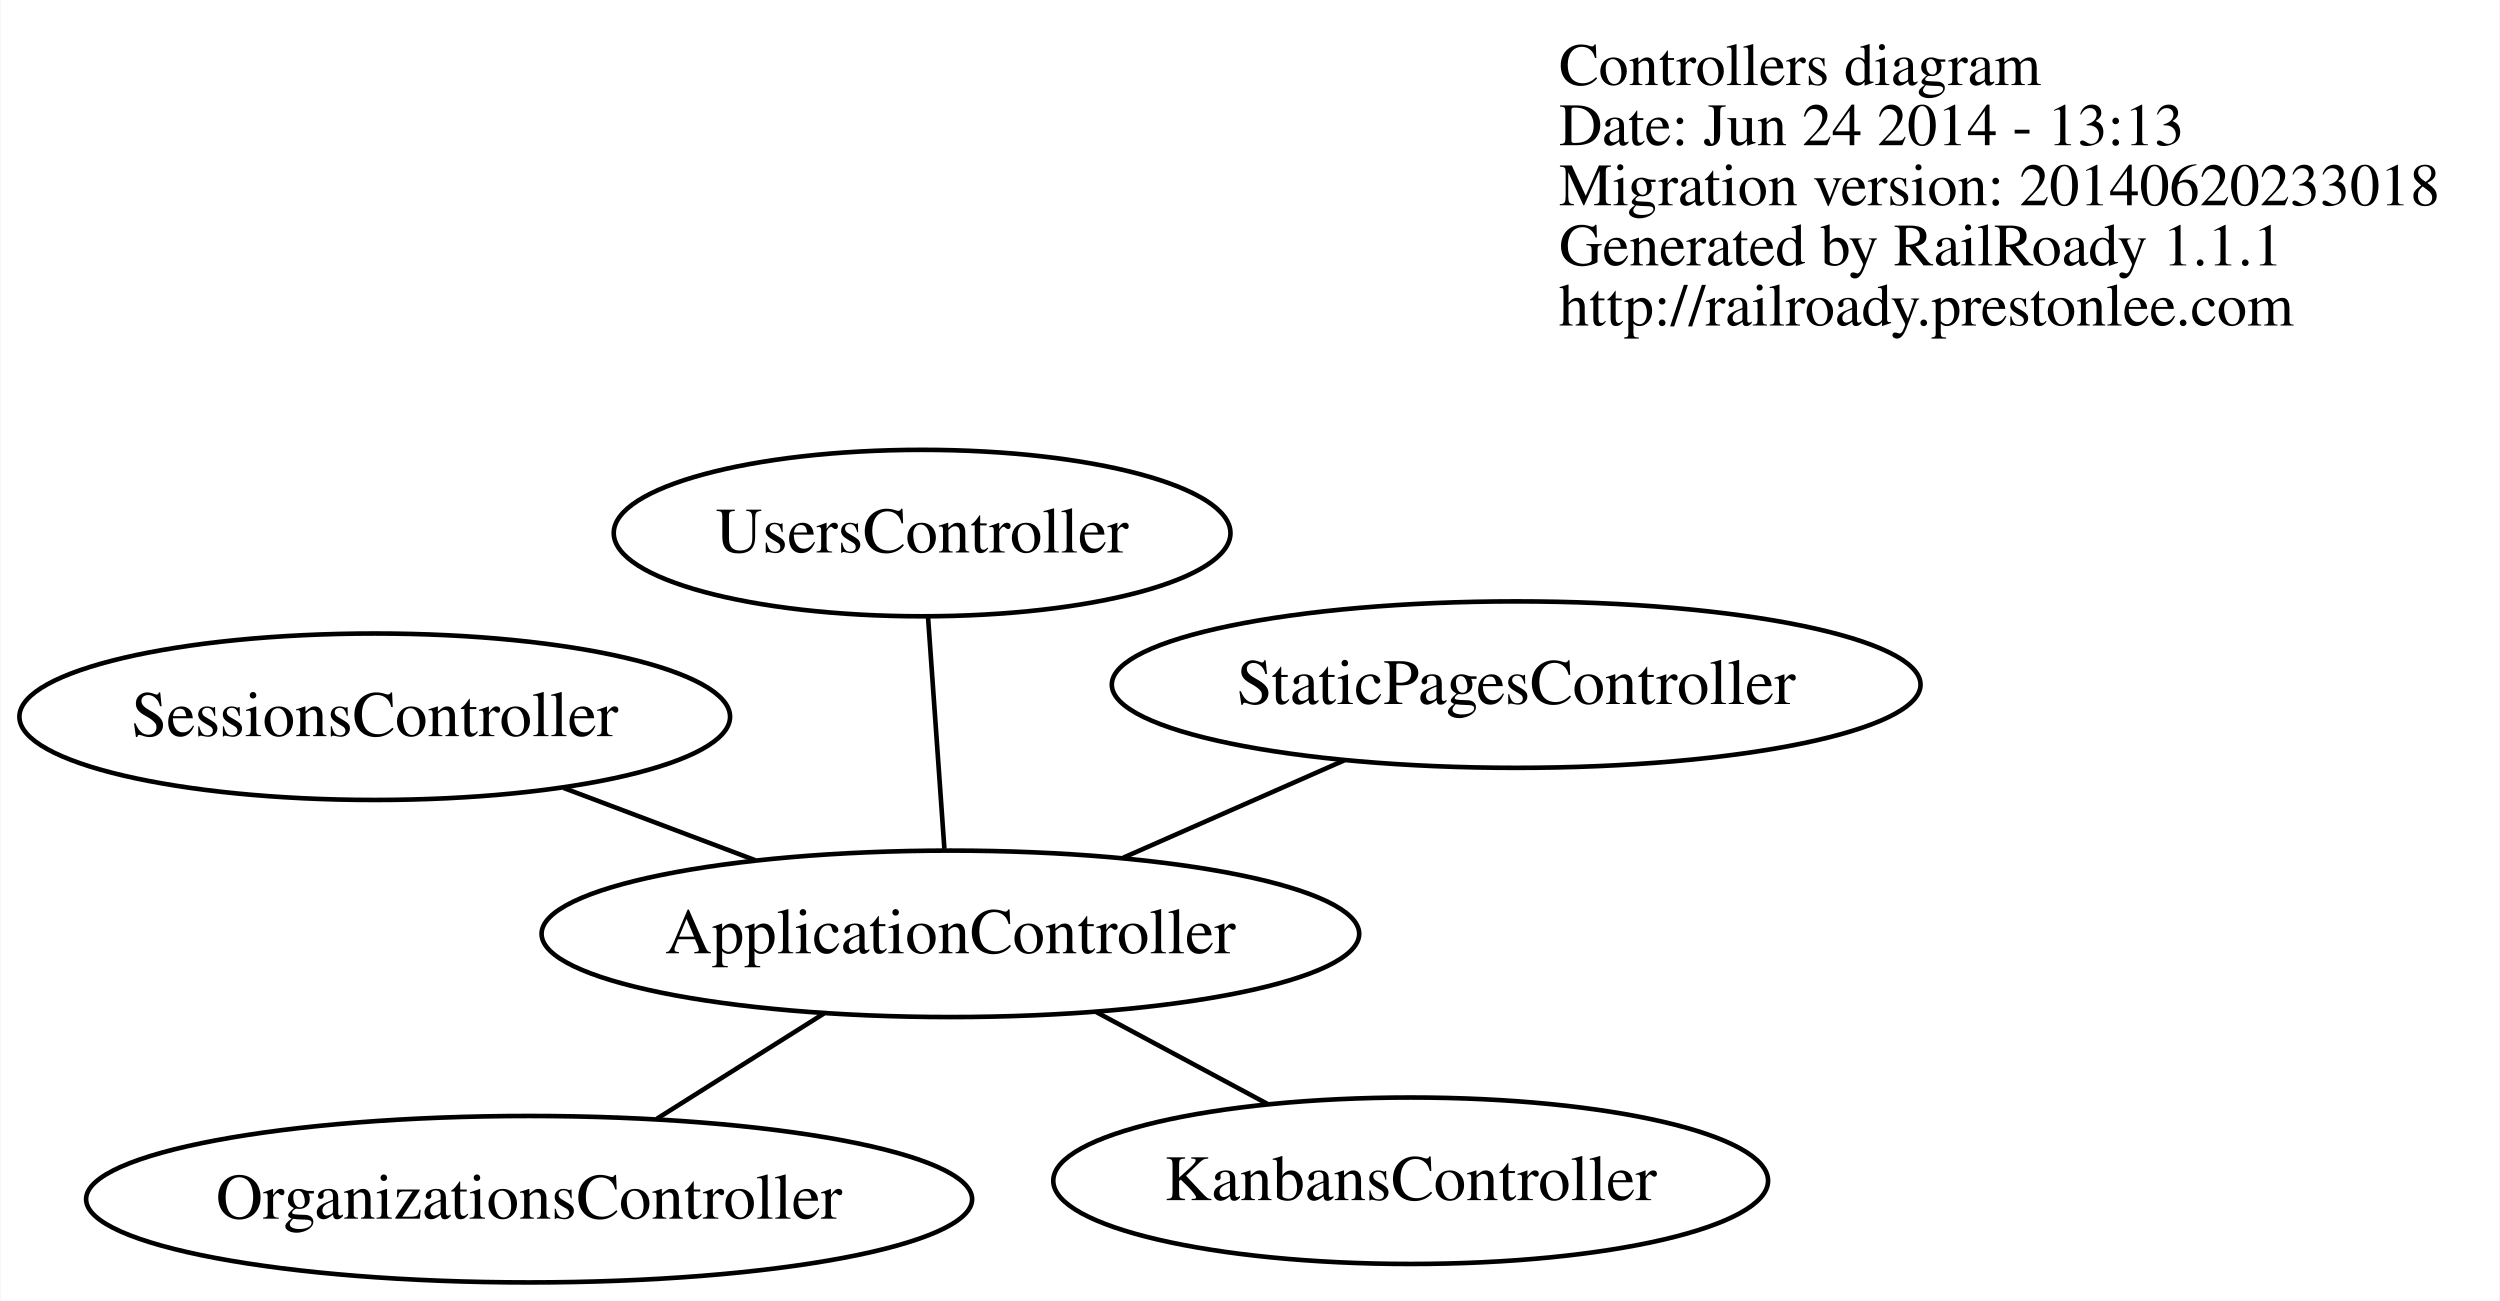
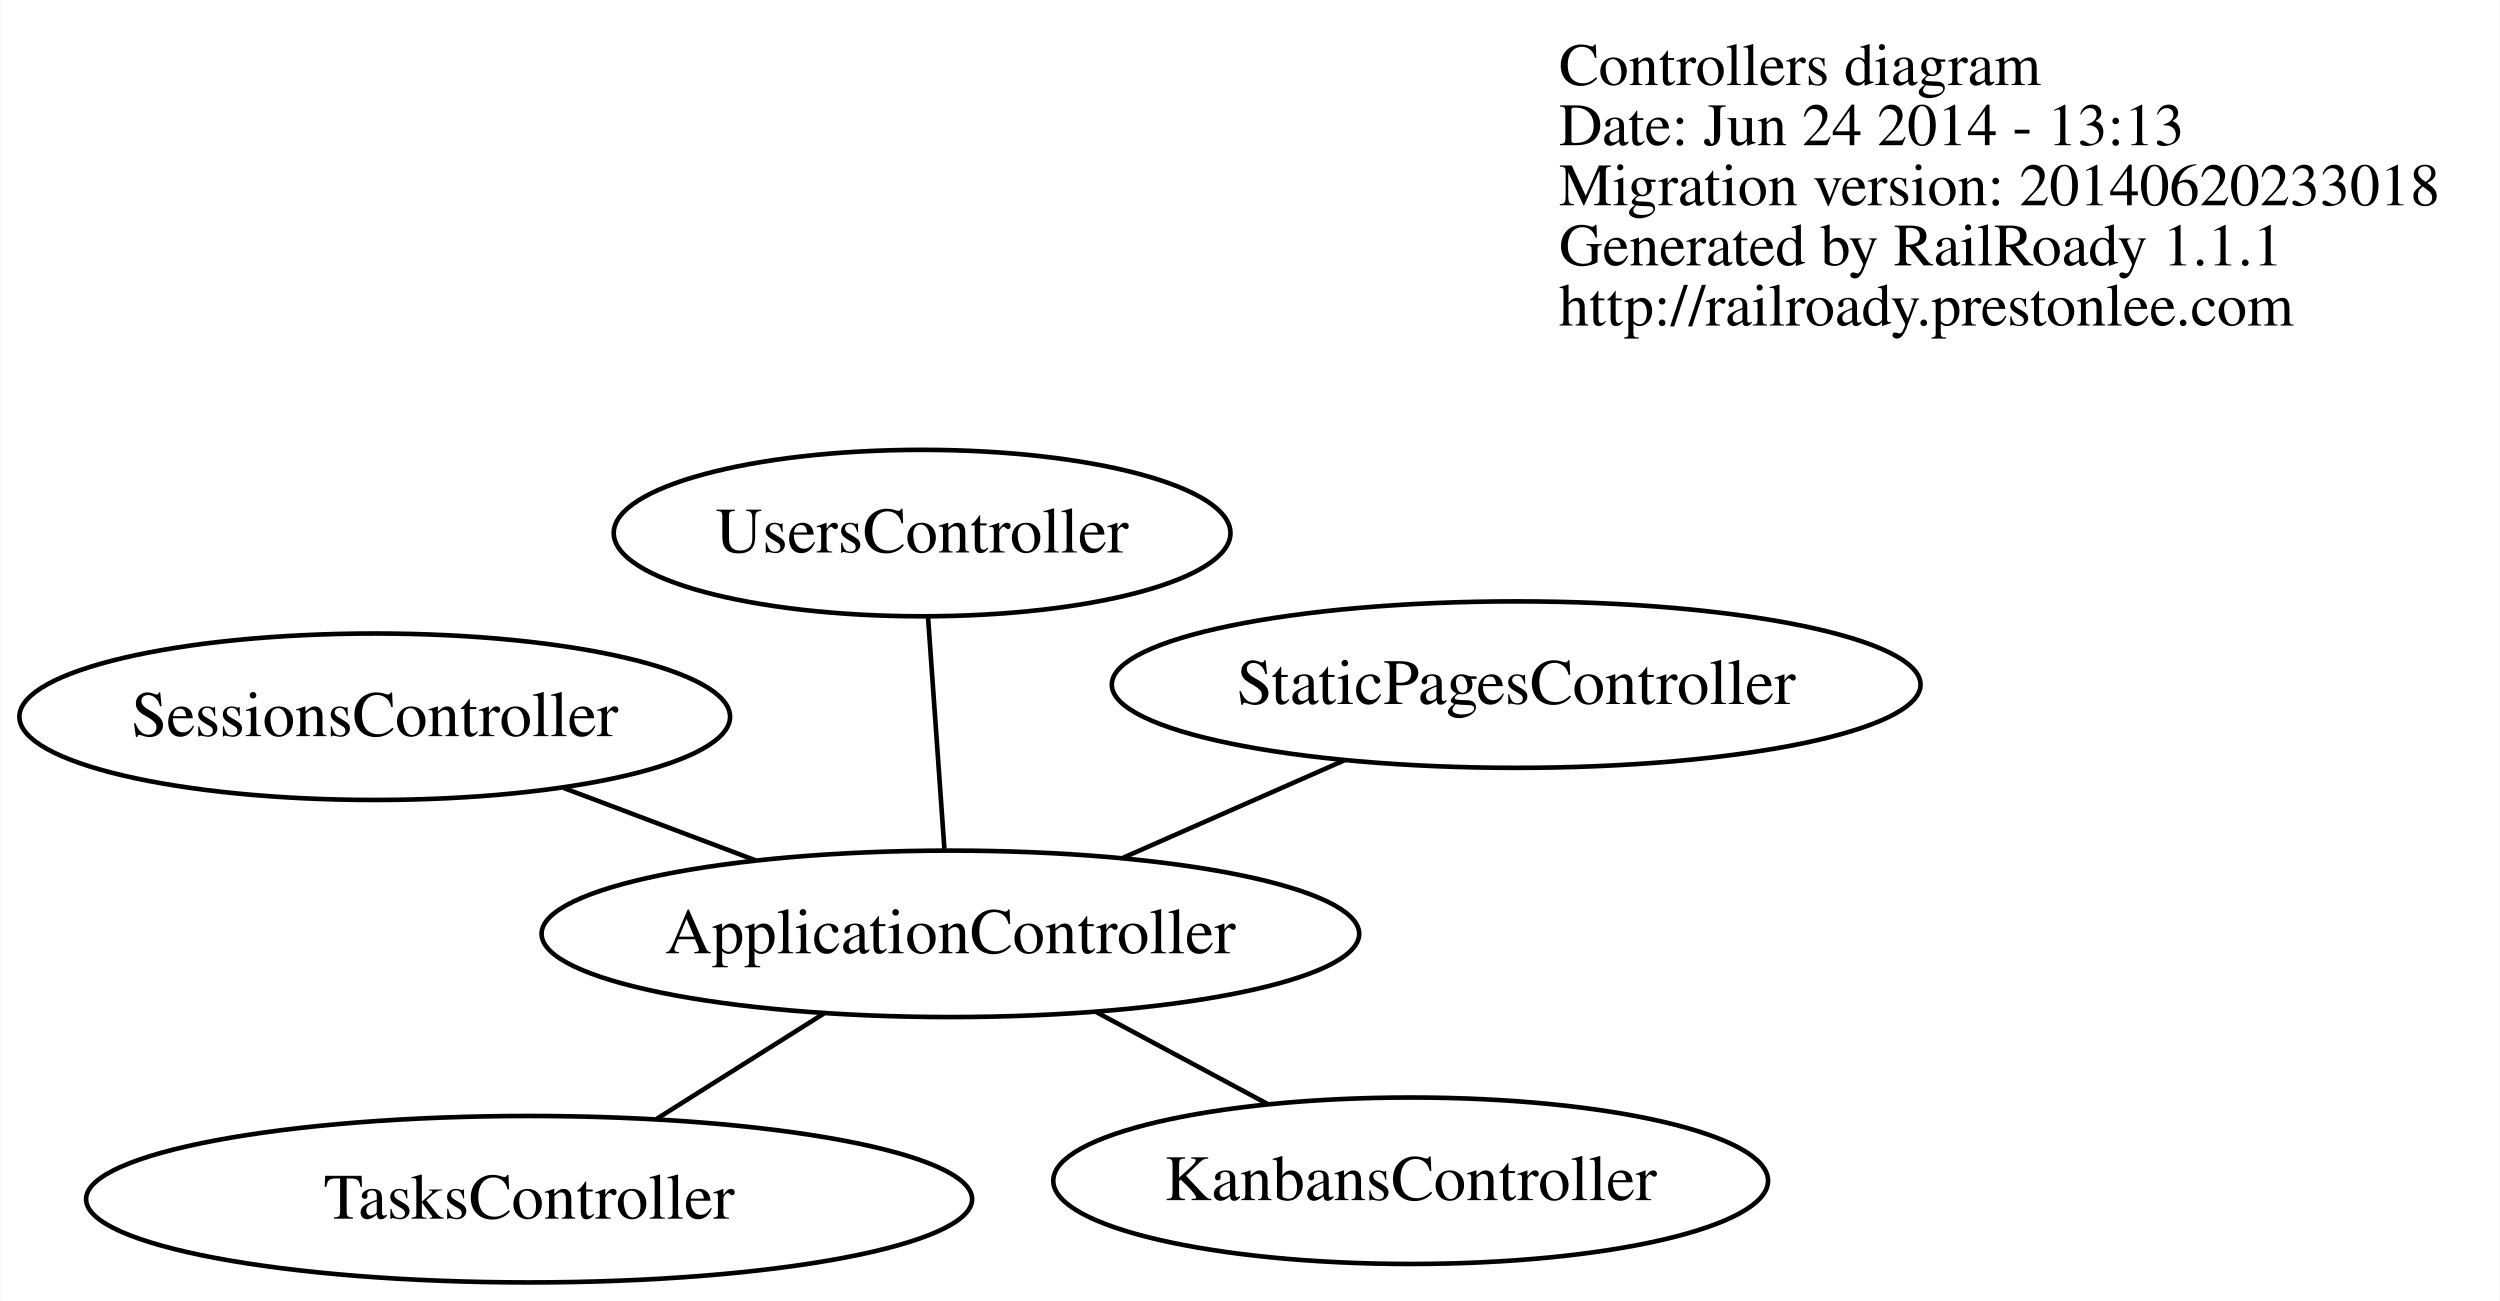
<svg xmlns="http://www.w3.org/2000/svg" width="540pt" height="281pt" viewBox="0.00 0.00 540.45 281.36">
  <g id="graph0" class="graph" transform="scale(1 1) rotate(0) translate(228.758 177.5)">
    <polygon fill="white" stroke="none" points="-228.758,103.86 -228.758,-177.5 311.688,-177.5 311.688,103.86 -228.758,103.86" />
    <g id="node1" class="node">
      <text text-anchor="start" x="108.312" y="-159.1" font-family="Times,serif" font-size="13.00">Controllers diagram</text>
      <text text-anchor="start" x="108.312" y="-146.1" font-family="Times,serif" font-size="13.00">Date: Jun 24 2014 - 13:13</text>
      <text text-anchor="start" x="108.312" y="-133.1" font-family="Times,serif" font-size="13.00">Migration version: 20140620233018</text>
      <text text-anchor="start" x="108.312" y="-120.1" font-family="Times,serif" font-size="13.00">Generated by RailRoady 1.1.1</text>
      <text text-anchor="start" x="108.312" y="-107.1" font-family="Times,serif" font-size="13.00">http://railroady.prestonlee.com</text>
    </g>
    <g id="node2" class="node">
      <ellipse fill="none" stroke="black" cx="-23.331" cy="24.466" rx="88.417" ry="18" />
      <text text-anchor="middle" x="-23.331" y="28.666" font-family="Times,serif" font-size="14.00">ApplicationController</text>
    </g>
    <g id="node3" class="node">
      <ellipse fill="none" stroke="black" cx="76.215" cy="77.866" rx="77.3" ry="18" />
      <text text-anchor="middle" x="76.215" y="82.066" font-family="Times,serif" font-size="14.00">KanbansController</text>
    </g>
    <g id="edge1" class="edge">
      <path fill="none" stroke="black" d="M8.166,41.362C20.014,47.718 33.466,54.934 45.264,61.262" />
    </g>
    <g id="node4" class="node">
      <ellipse fill="none" stroke="black" cx="-114.444" cy="81.86" rx="95.815" ry="18" />
-       <text text-anchor="middle" x="-114.444" y="86.06" font-family="Times,serif" font-size="14.00">OrganizationsController</text>
+       <text text-anchor="middle" x="-114.444" y="86.06" font-family="Times,serif" font-size="14.00">TasksController</text>
    </g>
    <g id="edge2" class="edge">
      <path fill="none" stroke="black" d="M-50.667,41.686C-62.095,48.885 -75.353,57.236 -86.811,64.454" />
    </g>
    <g id="node5" class="node">
      <ellipse fill="none" stroke="black" cx="-147.833" cy="-22.486" rx="76.85" ry="18" />
      <text text-anchor="middle" x="-147.833" y="-18.286" font-family="Times,serif" font-size="14.00">SessionsController</text>
    </g>
    <g id="edge3" class="edge">
      <path fill="none" stroke="black" d="M-65.481,8.57C-78.885,3.515 -93.681,-2.065 -106.991,-7.084" />
    </g>
    <g id="node6" class="node">
      <ellipse fill="none" stroke="black" cx="99.033" cy="-29.434" rx="87.457" ry="18" />
      <text text-anchor="middle" x="99.033" y="-25.234" font-family="Times,serif" font-size="14.00">StaticPagesController</text>
    </g>
    <g id="edge4" class="edge">
      <path fill="none" stroke="black" d="M14.048,8.001C29.229,1.314 46.726,-6.393 61.884,-13.07" />
    </g>
    <g id="node7" class="node">
      <ellipse fill="none" stroke="black" cx="-29.45" cy="-62.209" rx="66.692" ry="18" />
      <text text-anchor="middle" x="-29.45" y="-58.009" font-family="Times,serif" font-size="14.00">UsersController</text>
    </g>
    <g id="edge5" class="edge">
      <path fill="none" stroke="black" d="M-24.628,6.085C-25.674,-8.724 -27.135,-29.43 -28.175,-44.151" />
    </g>
  </g>
</svg>
